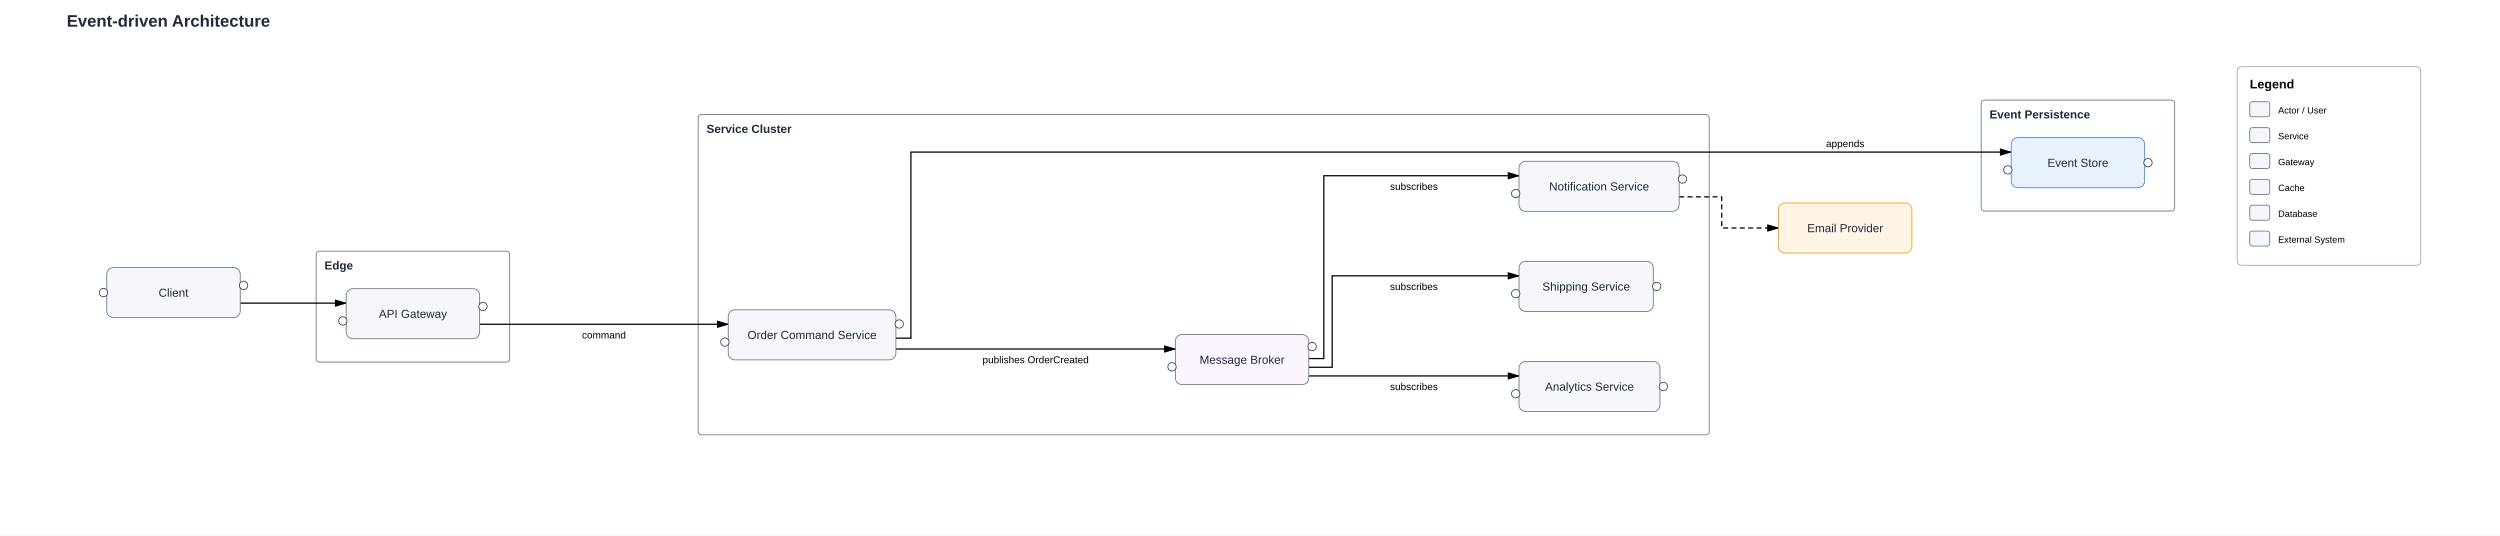
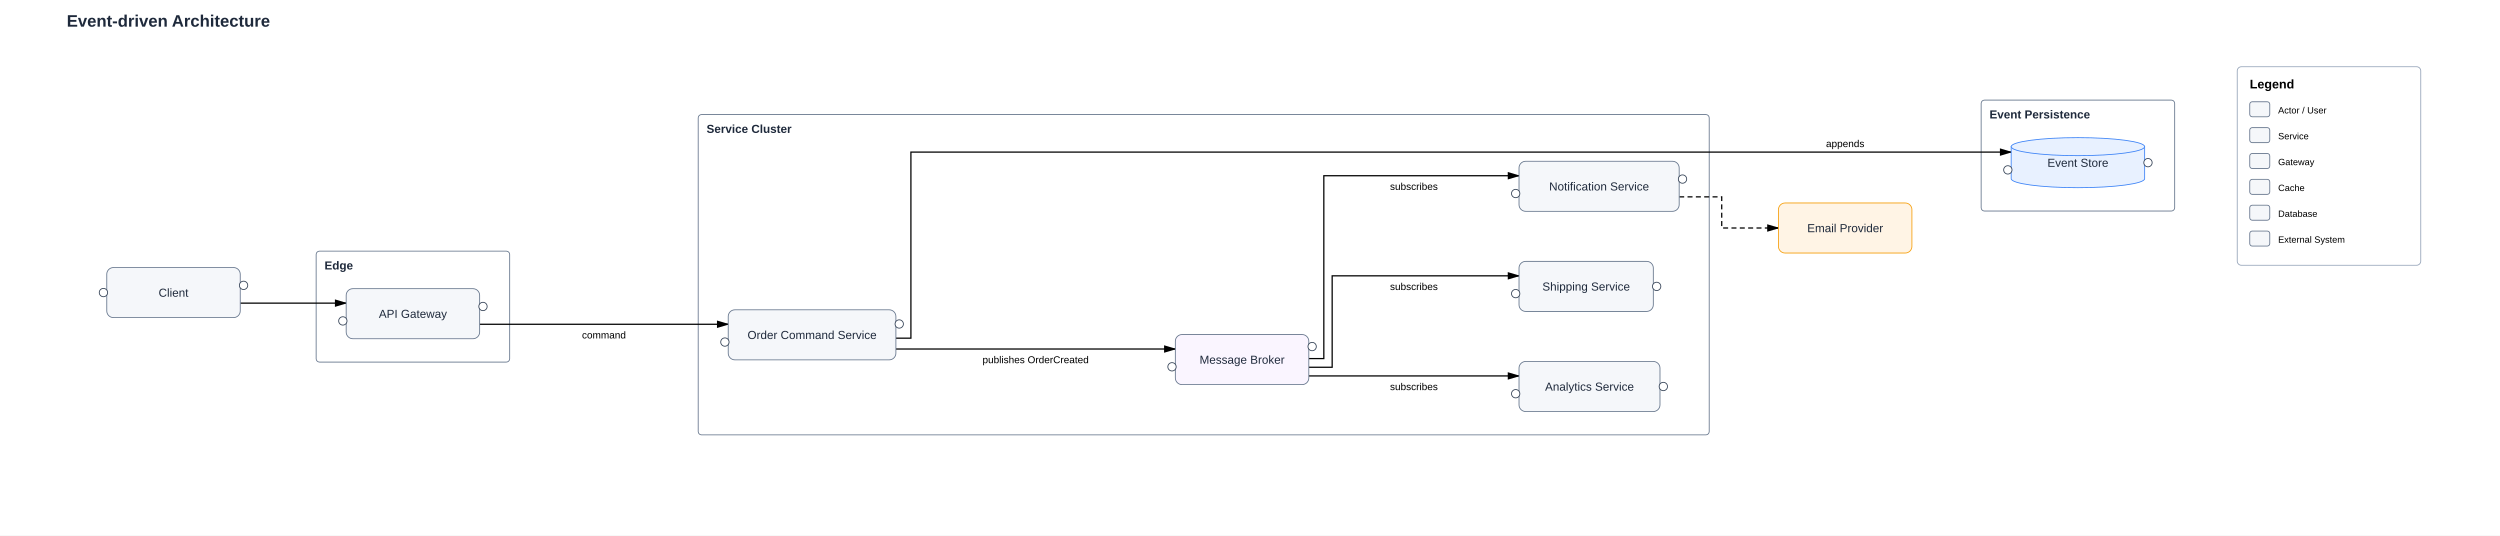
<svg xmlns="http://www.w3.org/2000/svg" width="2997" height="642" viewBox="0 0 2997 642">
  <defs>
    <marker id="arrow" markerWidth="10" markerHeight="10" refX="9" refY="3" orient="auto">
      <path d="M0,0 L10,3 L0,6 z" fill="#000000" />
    </marker>
    <marker id="triangle" markerWidth="12" markerHeight="12" refX="10" refY="6" orient="auto">
      <path d="M0,0 L12,6 L0,12 z" fill="white" stroke="#000000" />
    </marker>
    <marker id="diamondFilled" markerWidth="14" markerHeight="14" refX="7" refY="7" orient="auto">
      <path d="M0,7 L7,0 L14,7 L7,14 z" fill="#000000" />
    </marker>
    <marker id="diamondOpen" markerWidth="14" markerHeight="14" refX="7" refY="7" orient="auto">
      <path d="M0,7 L7,0 L14,7 L7,14 z" fill="white" stroke="#000000" />
    </marker>
    <marker id="erOne" markerWidth="12" markerHeight="14" refX="2" refY="7" orient="auto">
      <path d="M2,1V13 M6,1V13" stroke="#000" />
    </marker>
    <marker id="erMany" markerWidth="14" markerHeight="14" refX="2" refY="7" orient="auto">
      <path d="M2,7L12,1 M2,7L12,7 M2,7L12,13" stroke="#000" fill="none" />
    </marker>
    <marker id="erZeroOne" markerWidth="18" markerHeight="14" refX="2" refY="7" orient="auto">
      <circle cx="5" cy="7" r="3" fill="white" stroke="#000" />
      <path d="M11,1V13" stroke="#000" />
    </marker>
    <marker id="erZeroMany" markerWidth="20" markerHeight="20" refX="2" refY="7" orient="auto">
      <circle cx="4" cy="7" r="3" fill="white" stroke="#000" />
      <path d="M9,7L19,1 M9,7L19,7 M9,7L19,13" stroke="#000" fill="none" />
    </marker>
    <marker id="erOneMany" markerWidth="20" markerHeight="14" refX="2" refY="7" orient="auto">
      <path d="M3,1V13 M8,7L18,1 M8,7L18,7 M8,7L18,13" stroke="#000" fill="none" />
    </marker>
  </defs>
  <rect width="100%" height="100%" fill="#FFFFFF" />
  <text x="80" y="32" font-family="Arial" font-size="20" font-weight="bold" fill="#1E293B">Event-driven Architecture</text>
  <g>
    <rect x="379" y="301.067" width="232" height="133" rx="4" fill="#FFFFFF" fill-opacity="0.72" stroke="#64748B" />
    <text x="389" y="323.067" font-family="Arial" font-size="14" font-weight="bold" fill="#1E293B">Edge</text>
  </g>
  <g>
    <rect x="837" y="137.333" width="1212" height="384" rx="4" fill="#FFFFFF" fill-opacity="0.72" stroke="#64748B" />
    <text x="847" y="159.333" font-family="Arial" font-size="14" font-weight="bold" fill="#1E293B">Service Cluster</text>
  </g>
  <g>
    <rect x="2375" y="120" width="232" height="133" rx="4" fill="#FFFFFF" fill-opacity="0.72" stroke="#64748B" />
    <text x="2385" y="142" font-family="Arial" font-size="14" font-weight="bold" fill="#1E293B">Event Persistence</text>
  </g>
  <path d="M 288 363.4 L 374 363.4 L 415 363.4" fill="none" stroke="#000000" stroke-width="1.5" marker-end="url(#arrow)" />
  <path d="M 575 388.733 L 616 388.733 L 832 388.733 L 873 388.733" fill="none" stroke="#000000" stroke-width="1.5" marker-end="url(#arrow)" />
  <text x="724" y="405.733" text-anchor="middle" font-family="Arial" font-size="12" fill="#000000" paint-order="stroke" stroke="white" stroke-width="4" stroke-linejoin="round">command</text>
  <path d="M 1074 418.4 L 1409 418.4" fill="none" stroke="#000000" stroke-width="1.5" marker-end="url(#arrow)" />
  <text x="1241.5" y="435.4" text-anchor="middle" font-family="Arial" font-size="12" fill="#000000" paint-order="stroke" stroke="white" stroke-width="4" stroke-linejoin="round">publishes OrderCreated</text>
  <path d="M 1074 405.4 L 1092 405.4 L 1092 182.333 L 2054 182.333 L 2370 182.333 L 2411 182.333" fill="none" stroke="#000000" stroke-width="1.5" marker-end="url(#arrow)" />
  <text x="2212" y="176.333" text-anchor="middle" font-family="Arial" font-size="12" fill="#000000" paint-order="stroke" stroke="white" stroke-width="4" stroke-linejoin="round">appends</text>
  <path d="M 1569 429.867 L 1587 429.867 L 1587 210.667 L 1821 210.667" fill="none" stroke="#000000" stroke-width="1.5" marker-end="url(#arrow)" />
  <text x="1695" y="227.667" text-anchor="middle" font-family="Arial" font-size="12" fill="#000000" paint-order="stroke" stroke="white" stroke-width="4" stroke-linejoin="round">subscribes</text>
  <path d="M 1569 440.267 L 1597 440.267 L 1597 330.667 L 1821 330.667" fill="none" stroke="#000000" stroke-width="1.5" marker-end="url(#arrow)" />
  <text x="1695" y="347.667" text-anchor="middle" font-family="Arial" font-size="12" fill="#000000" paint-order="stroke" stroke="white" stroke-width="4" stroke-linejoin="round">subscribes</text>
  <path d="M 1569 450.667 L 1821 450.667" fill="none" stroke="#000000" stroke-width="1.5" marker-end="url(#arrow)" />
  <text x="1695" y="467.667" text-anchor="middle" font-family="Arial" font-size="12" fill="#000000" paint-order="stroke" stroke="white" stroke-width="4" stroke-linejoin="round">subscribes</text>
  <path d="M 2013 236 L 2054 236 L 2064 236 L 2064 273.333 L 2132 273.333" fill="none" stroke="#000000" stroke-width="1.5" marker-end="url(#arrow)" stroke-dasharray="6 4" />
  <g>
    <rect x="128" y="320.733" width="160" height="60" rx="8" fill="#F5F7FA" stroke="#64748B" />
    <text x="208" y="355.733" text-anchor="middle" font-family="Arial" font-size="14" fill="#1E293B">
      <tspan x="208" dy="0">Client</tspan>
    </text>
  </g>
  <g>
    <rect x="2132" y="243.333" width="160" height="60" rx="8" fill="#FFF4E5" stroke="#F59E0B" />
    <text x="2212" y="278.333" text-anchor="middle" font-family="Arial" font-size="14" fill="#1E293B">
      <tspan x="2212" dy="0">Email Provider</tspan>
    </text>
  </g>
  <g>
    <rect x="415" y="346.067" width="160" height="60" rx="8" fill="#F5F7FA" stroke="#64748B" />
    <text x="495" y="381.067" text-anchor="middle" font-family="Arial" font-size="14" fill="#1E293B">
      <tspan x="495" dy="0">API Gateway</tspan>
    </text>
  </g>
  <g>
    <rect x="873" y="371.4" width="201" height="60" rx="8" fill="#F5F7FA" stroke="#64748B" />
    <text x="973.5" y="406.4" text-anchor="middle" font-family="Arial" font-size="14" fill="#1E293B">
      <tspan x="973.5" dy="0">Order Command Service</tspan>
    </text>
  </g>
  <g>
    <rect x="1409" y="401.067" width="160" height="60" rx="8" fill="#FAF5FF" stroke="#64748B" />
    <text x="1489" y="436.067" text-anchor="middle" font-family="Arial" font-size="14" fill="#1E293B">
      <tspan x="1489" dy="0">Message Broker</tspan>
    </text>
  </g>
  <g>
    <rect x="1821" y="193.333" width="192" height="60" rx="8" fill="#F5F7FA" stroke="#64748B" />
    <text x="1917" y="228.333" text-anchor="middle" font-family="Arial" font-size="14" fill="#1E293B">
      <tspan x="1917" dy="0">Notification Service</tspan>
    </text>
  </g>
  <g>
    <rect x="1821" y="313.333" width="161" height="60" rx="8" fill="#F5F7FA" stroke="#64748B" />
    <text x="1901.5" y="348.333" text-anchor="middle" font-family="Arial" font-size="14" fill="#1E293B">
      <tspan x="1901.5" dy="0">Shipping Service</tspan>
    </text>
  </g>
  <g>
    <rect x="1821" y="433.333" width="169" height="60" rx="8" fill="#F5F7FA" stroke="#64748B" />
    <text x="1905.5" y="468.333" text-anchor="middle" font-family="Arial" font-size="14" fill="#1E293B">
      <tspan x="1905.5" dy="0">Analytics Service</tspan>
    </text>
  </g>
  <g>
-     <rect x="2411" y="165" width="160" height="60" rx="8" fill="#E8F1FF" stroke="#3B82F6" />
+     <path d="M2411 175.8 V214.2 A80 10.8 0 0 0 2571 214.2 V175.8 Z" fill="#E8F1FF" stroke="#3B82F6" />
+     <ellipse cx="2491" cy="175.8" rx="80" ry="10.8" fill="#E8F1FF" stroke="#3B82F6" />
    <text x="2491" y="200" text-anchor="middle" font-family="Arial" font-size="14" fill="#1E293B">
      <tspan x="2491" dy="0">Event Store</tspan>
    </text>
  </g>
  <circle cx="124" cy="350.733" r="5" fill="white" stroke="#334155" />
  <circle cx="292" cy="342.067" r="5" fill="white" stroke="#334155" />
  <circle cx="411" cy="384.733" r="5" fill="white" stroke="#334155" />
  <circle cx="579" cy="367.4" r="5" fill="white" stroke="#334155" />
  <circle cx="869" cy="410.067" r="5" fill="white" stroke="#334155" />
  <circle cx="1078" cy="388.4" r="5" fill="white" stroke="#334155" />
  <circle cx="1405" cy="439.733" r="5" fill="white" stroke="#334155" />
  <circle cx="1573" cy="415.467" r="5" fill="white" stroke="#334155" />
  <circle cx="1817" cy="232" r="5" fill="white" stroke="#334155" />
  <circle cx="2017" cy="214.667" r="5" fill="white" stroke="#334155" />
  <circle cx="1817" cy="352" r="5" fill="white" stroke="#334155" />
  <circle cx="1986" cy="343.333" r="5" fill="white" stroke="#334155" />
  <circle cx="1817" cy="472" r="5" fill="white" stroke="#334155" />
  <circle cx="1994" cy="463.333" r="5" fill="white" stroke="#334155" />
  <circle cx="2407" cy="203.667" r="5" fill="white" stroke="#334155" />
  <circle cx="2575" cy="195" r="5" fill="white" stroke="#334155" />
  <g>
    <rect x="2682" y="80" width="220" height="238" rx="5" fill="white" stroke="#94A3B8" />
    <text x="2697" y="106" font-family="Arial" font-size="15" font-weight="bold">Legend</text>
    <rect x="2697" y="122" width="24" height="18" rx="3" fill="#F5F7FA" stroke="#64748B" />
    <text x="2731" y="136" font-family="Arial" font-size="11">Actor / User</text>
    <rect x="2697" y="153" width="24" height="18" rx="3" fill="#F5F7FA" stroke="#64748B" />
    <text x="2731" y="167" font-family="Arial" font-size="11">Service</text>
    <rect x="2697" y="184" width="24" height="18" rx="3" fill="#F5F7FA" stroke="#64748B" />
    <text x="2731" y="198" font-family="Arial" font-size="11">Gateway</text>
    <rect x="2697" y="215" width="24" height="18" rx="3" fill="#F5F7FA" stroke="#64748B" />
    <text x="2731" y="229" font-family="Arial" font-size="11">Cache</text>
    <rect x="2697" y="246" width="24" height="18" rx="3" fill="#F5F7FA" stroke="#64748B" />
    <text x="2731" y="260" font-family="Arial" font-size="11">Database</text>
    <rect x="2697" y="277" width="24" height="18" rx="3" fill="#F5F7FA" stroke="#64748B" />
    <text x="2731" y="291" font-family="Arial" font-size="11">External System</text>
  </g>
</svg>
